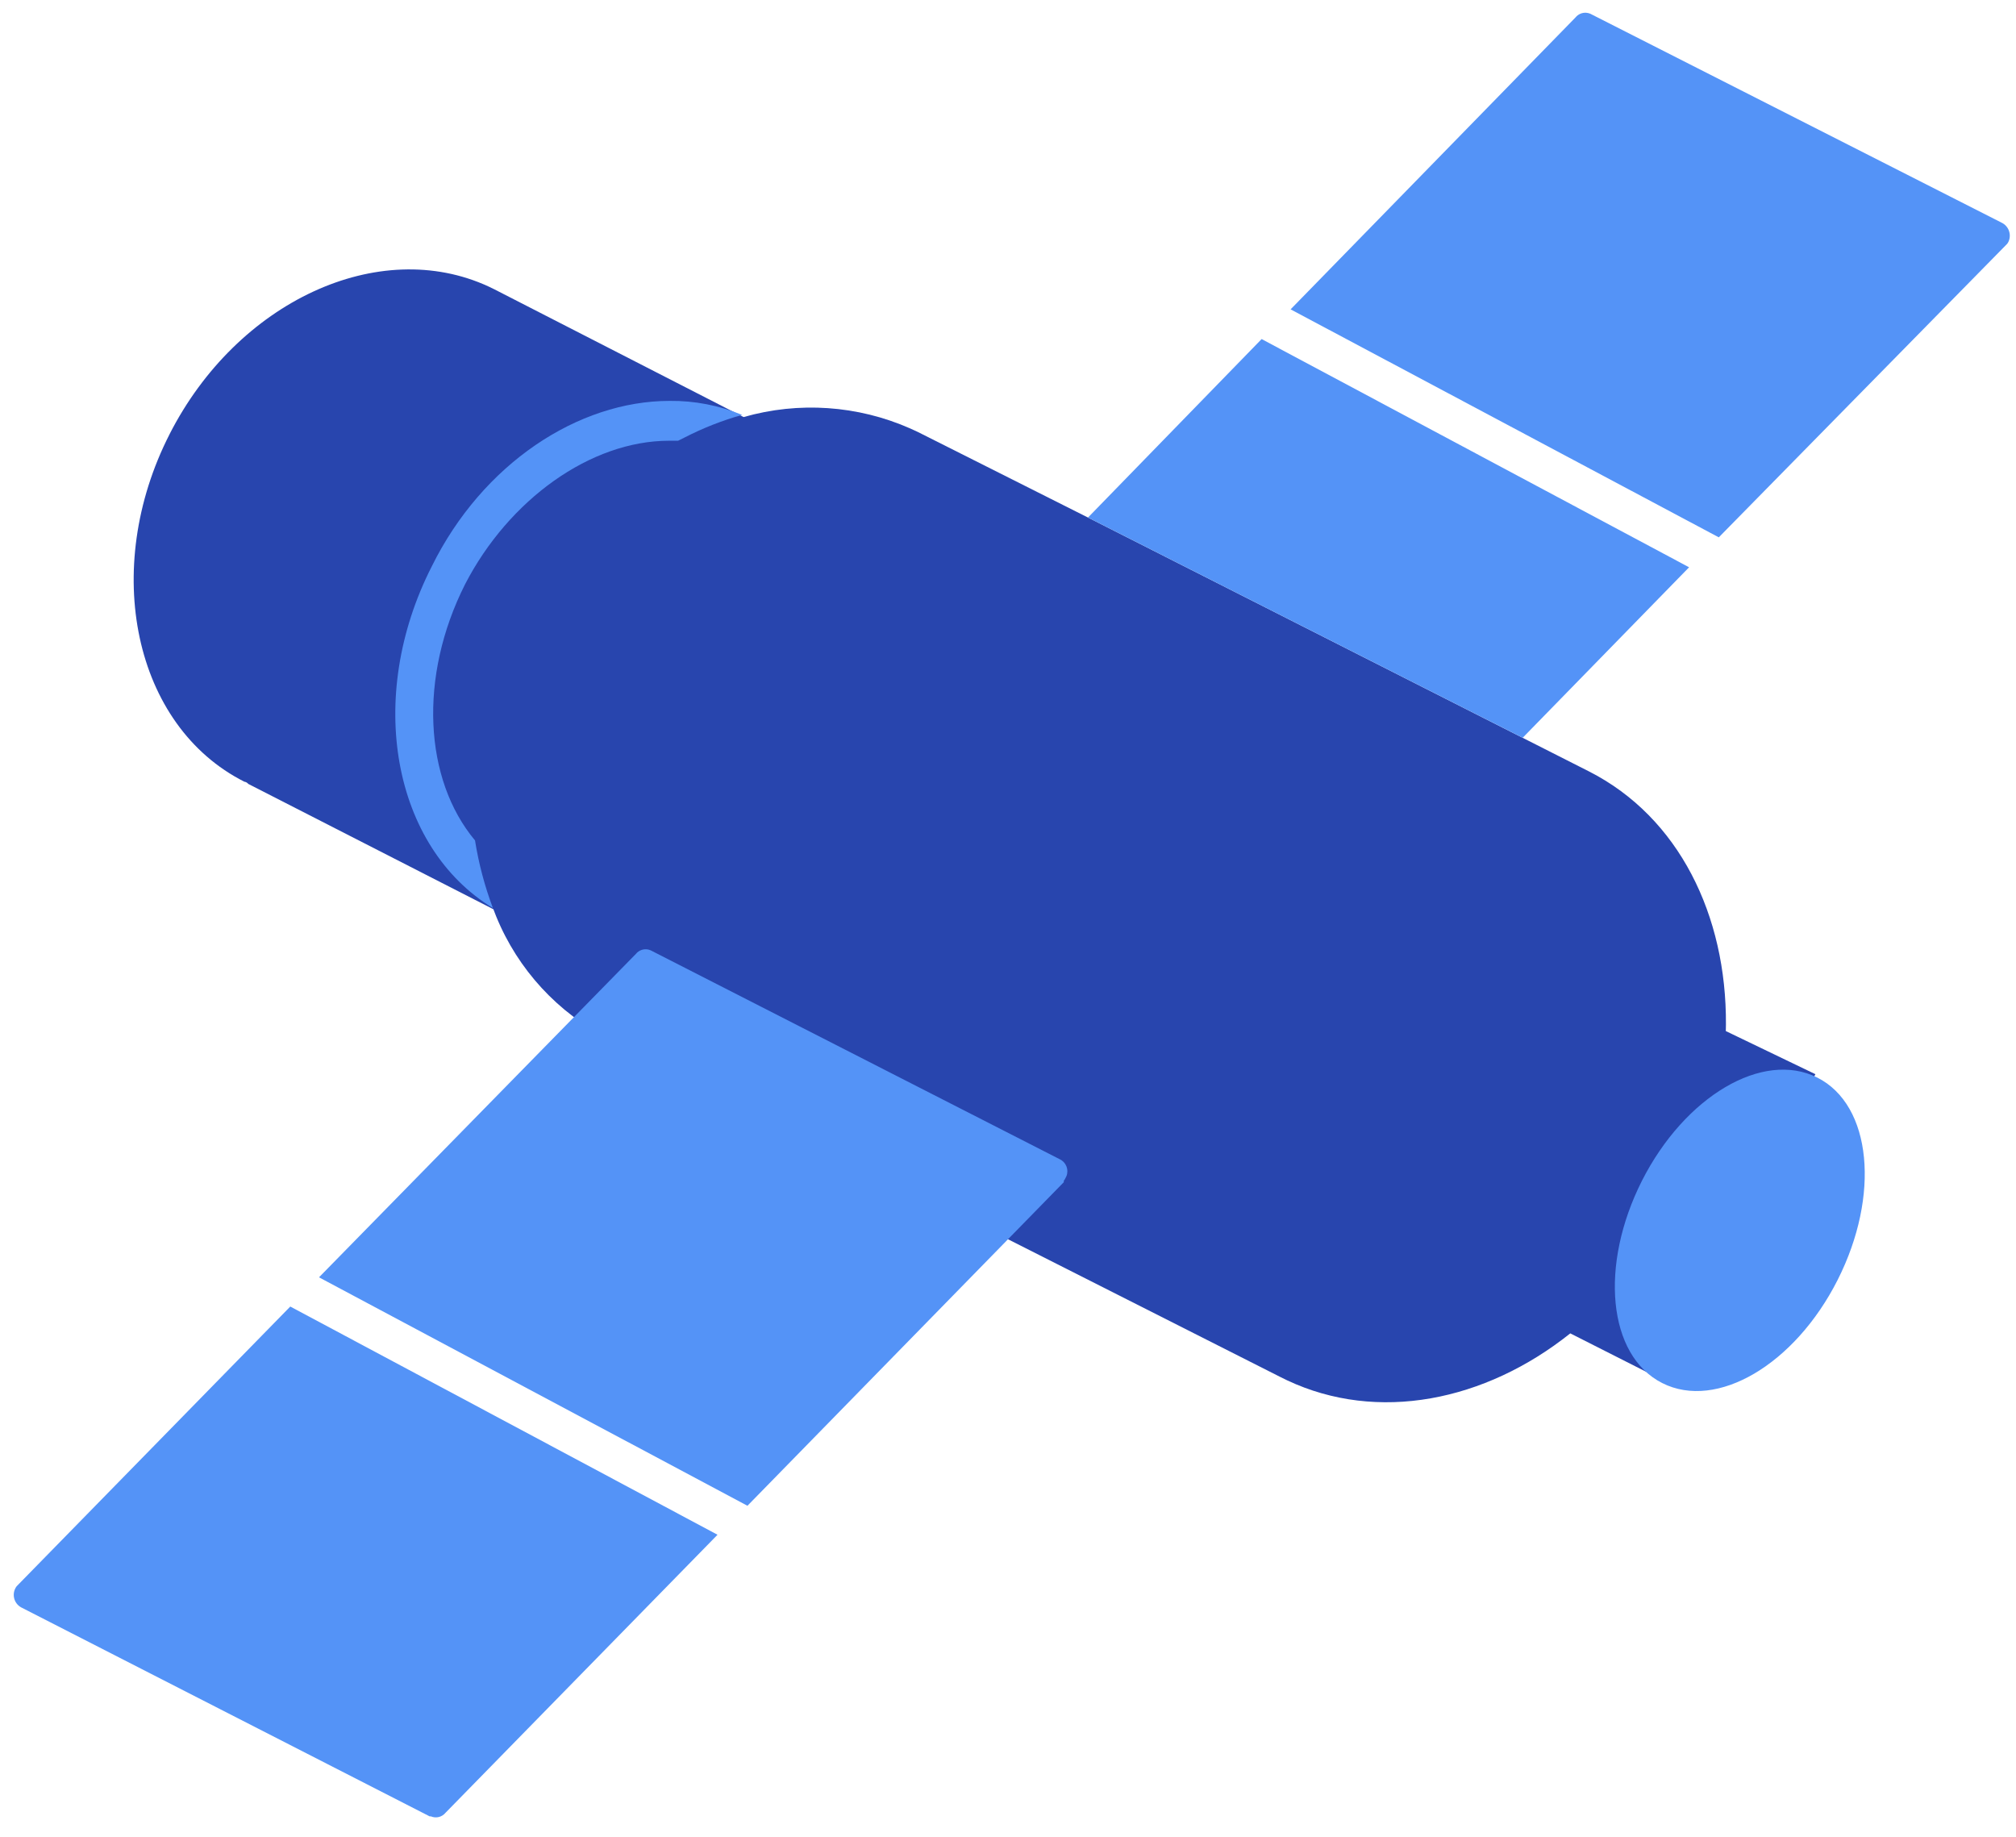
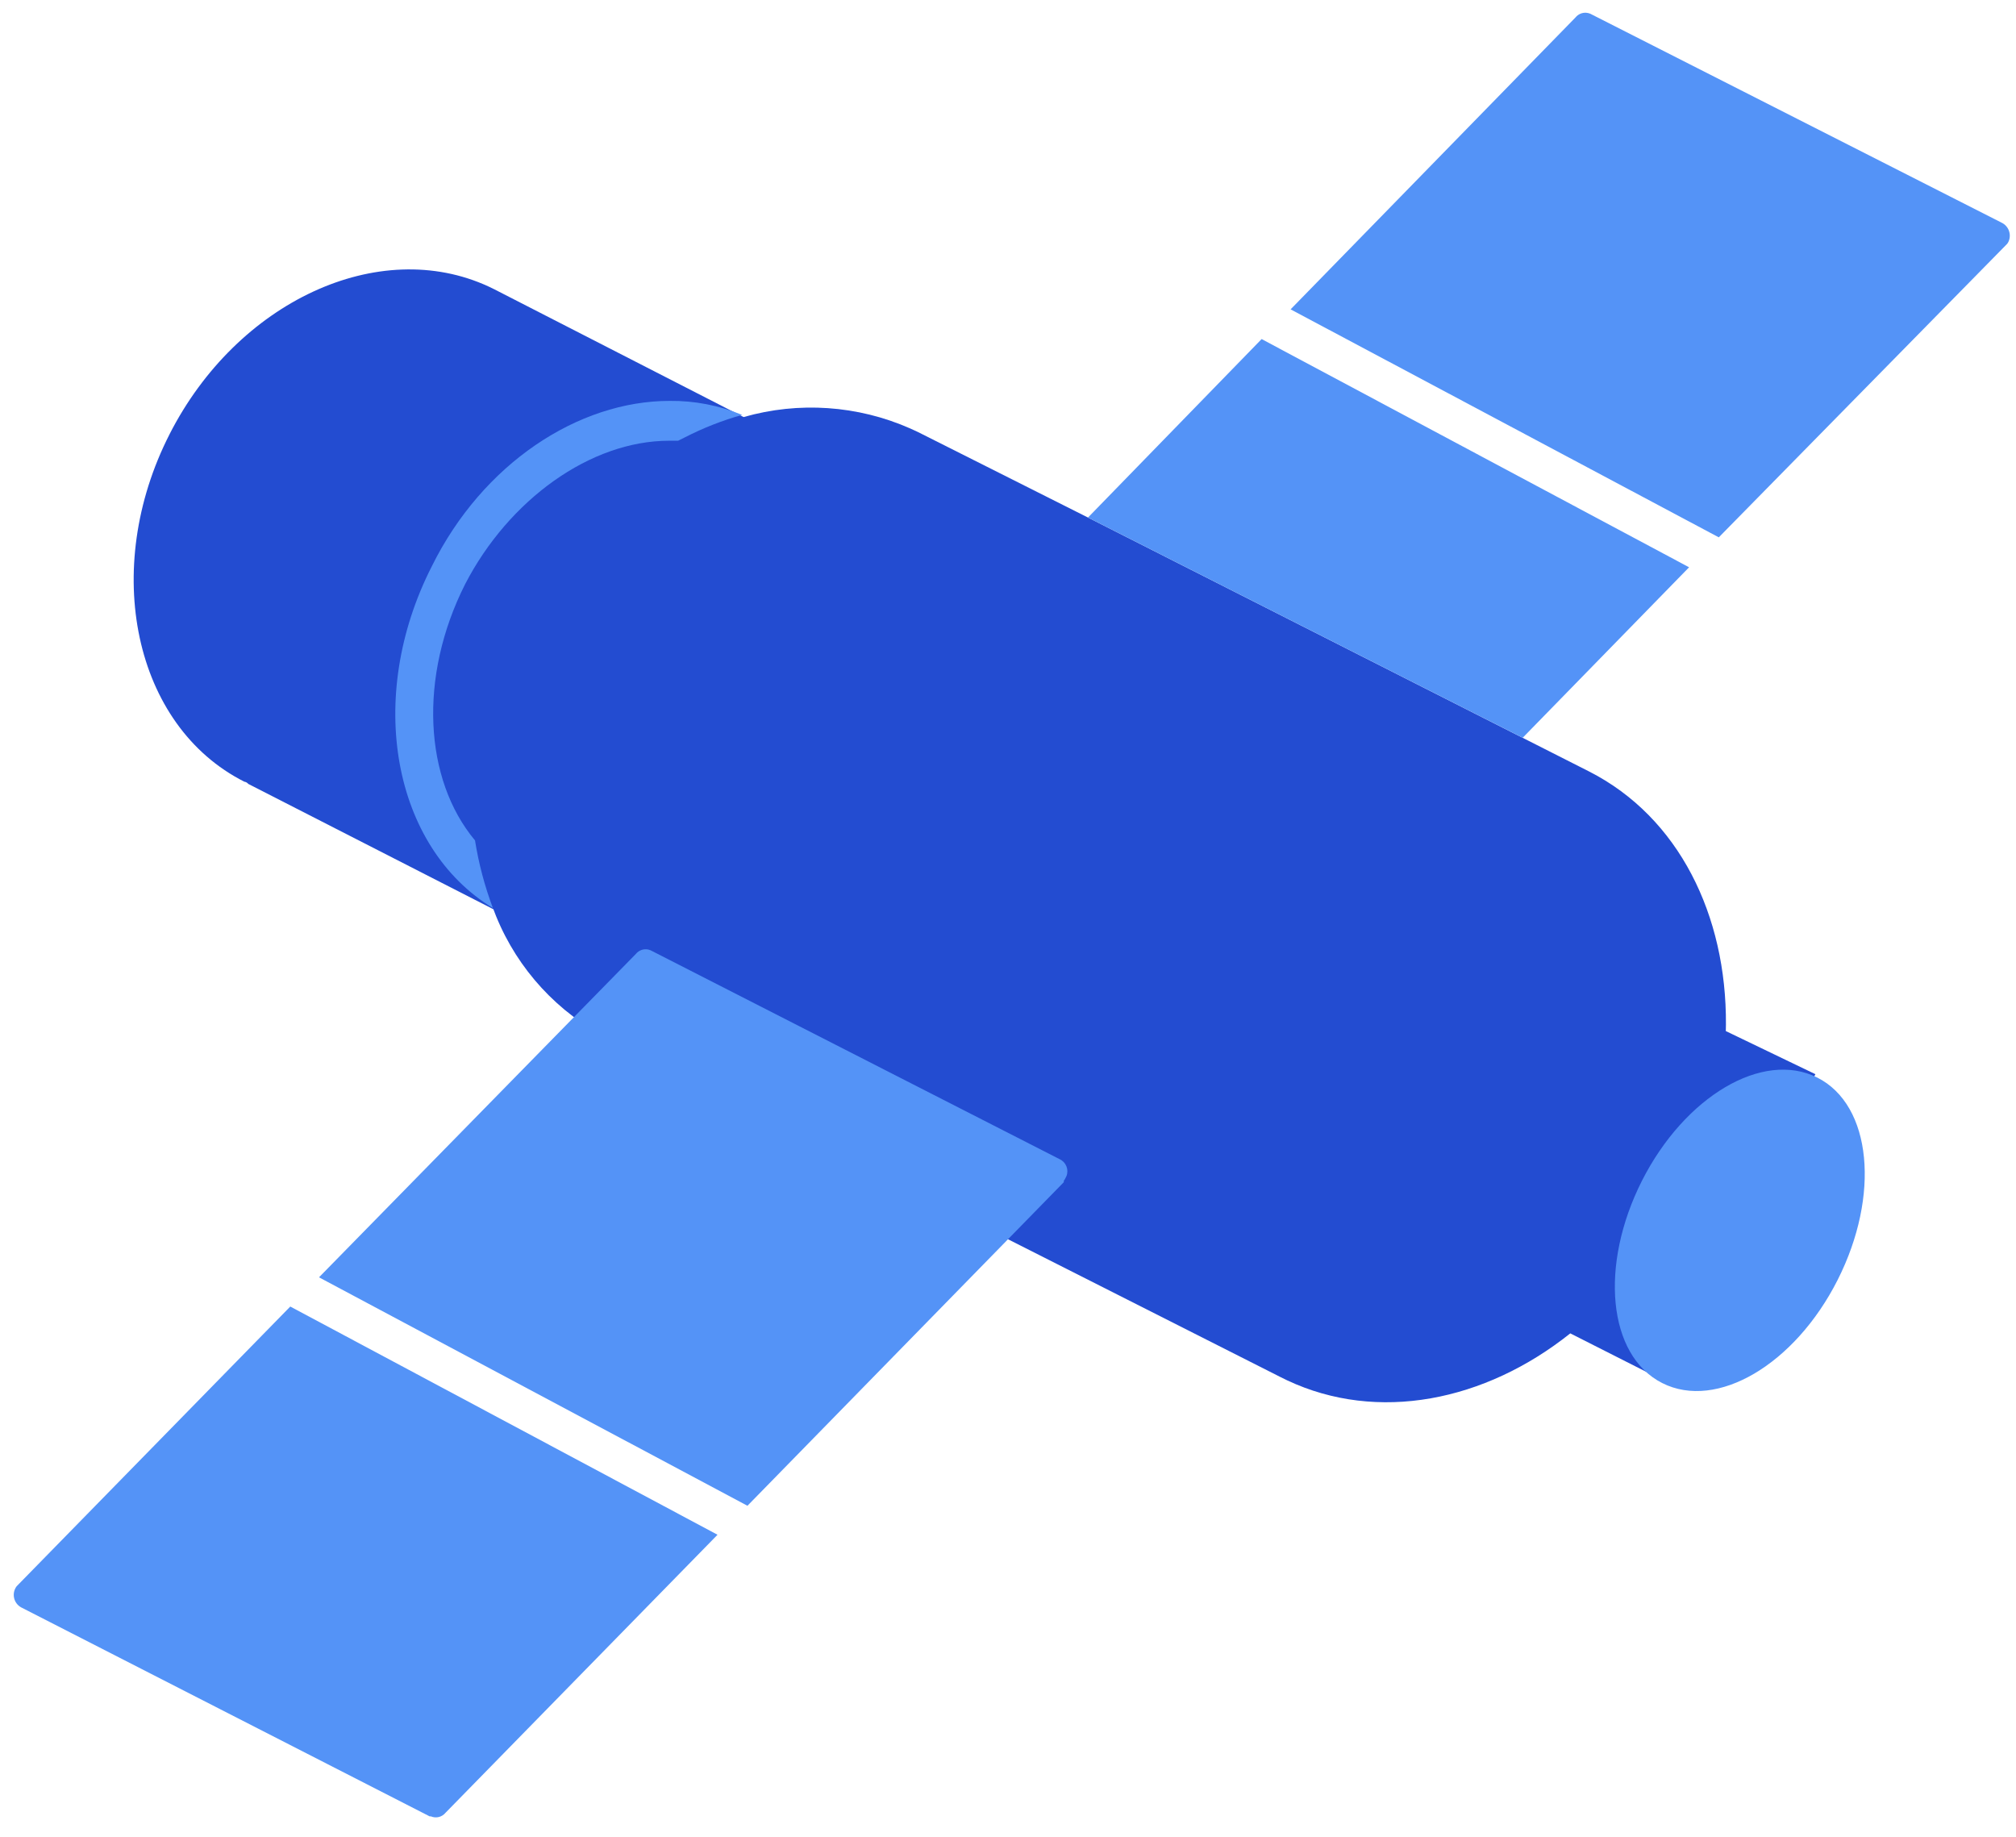
<svg xmlns="http://www.w3.org/2000/svg" width="101" height="92">
-   <path fill="#2845AE" d="M8.494 21.754c3.39-6.65 10.486-9.942 15.99-7.397l.283.137 12.487 6.4a12.293 12.293 0 0 1 8.344.57l.391.18 8.518 4.284 25.118 12.728c4.488 2.291 6.878 7.2 6.843 12.677l-.006.322 4.488 2.161-7.744 15.281L78.67 66.8c-4.273 3.41-9.652 4.485-14.18 2.355l-.339-.166L30.66 52.05a.181.181 0 0 1-.146 0 11.942 11.942 0 0 1-5.653-6.133l-.142-.365-12.28-6.279a.325.325 0 0 0-.154-.102l-.04-.007c-5.542-2.795-7.2-10.647-3.75-17.41Z" />
+   <path fill="#234CD1" d="M8.494 21.754c3.39-6.65 10.486-9.942 15.99-7.397l.283.137 12.487 6.4a12.293 12.293 0 0 1 8.344.57l.391.18 8.518 4.284 25.118 12.728c4.488 2.291 6.878 7.2 6.843 12.677l-.006.322 4.488 2.161-7.744 15.281L78.67 66.8c-4.273 3.41-9.652 4.485-14.18 2.355l-.339-.166L30.66 52.05a.181.181 0 0 1-.146 0 11.942 11.942 0 0 1-5.653-6.133l-.142-.365-12.28-6.279a.325.325 0 0 0-.154-.102l-.04-.007c-5.542-2.795-7.2-10.647-3.75-17.41Z" />
  <path fill="#5493F7" d="m14.544 65.456 21.403 11.433-13.624 13.926a.63.63 0 0 1-.738.182h-.06L1.065 80.53a.714.714 0 0 1-.23-1.062l13.709-14.013Zm17.953-17.88.099.033L53.09 58.075a.665.665 0 0 1 .34.843l-.05.1a.423.423 0 0 1-.084.134v.073l-15.85 16.212-21.464-11.445L31.857 47.79a.63.63 0 0 1 .64-.215Zm58.55 6.41c2.734 1.379 3.157 5.904 1.016 10.139-2.142 4.234-6.05 6.545-8.784 5.166-2.735-1.38-3.158-5.904-1.017-10.14 2.142-4.222 6.05-6.545 8.784-5.165ZM33.55 20.084a9.22 9.22 0 0 1 3.63.702c-1 .28-1.968.661-2.892 1.137l-.314.157h-.448c-3.944 0-8.034 2.952-10.224 7.187-2.347 4.646-2.056 9.788.496 12.837a17.39 17.39 0 0 0 .896 3.388c-5.021-3.049-6.413-10.538-3.061-17.12 2.54-5.142 7.332-8.288 11.917-8.288Zm29.655-3.098L84.622 28.42l-8.337 8.542-21.778-11.034 8.7-8.942ZM79.574.656l.1.033 20.604 10.466a.723.723 0 0 1 .35.943.508.508 0 0 1-.072.119L86.11 26.92 64.658 15.498 78.935.87a.63.63 0 0 1 .539-.23l.1.016Z" />
</svg>
